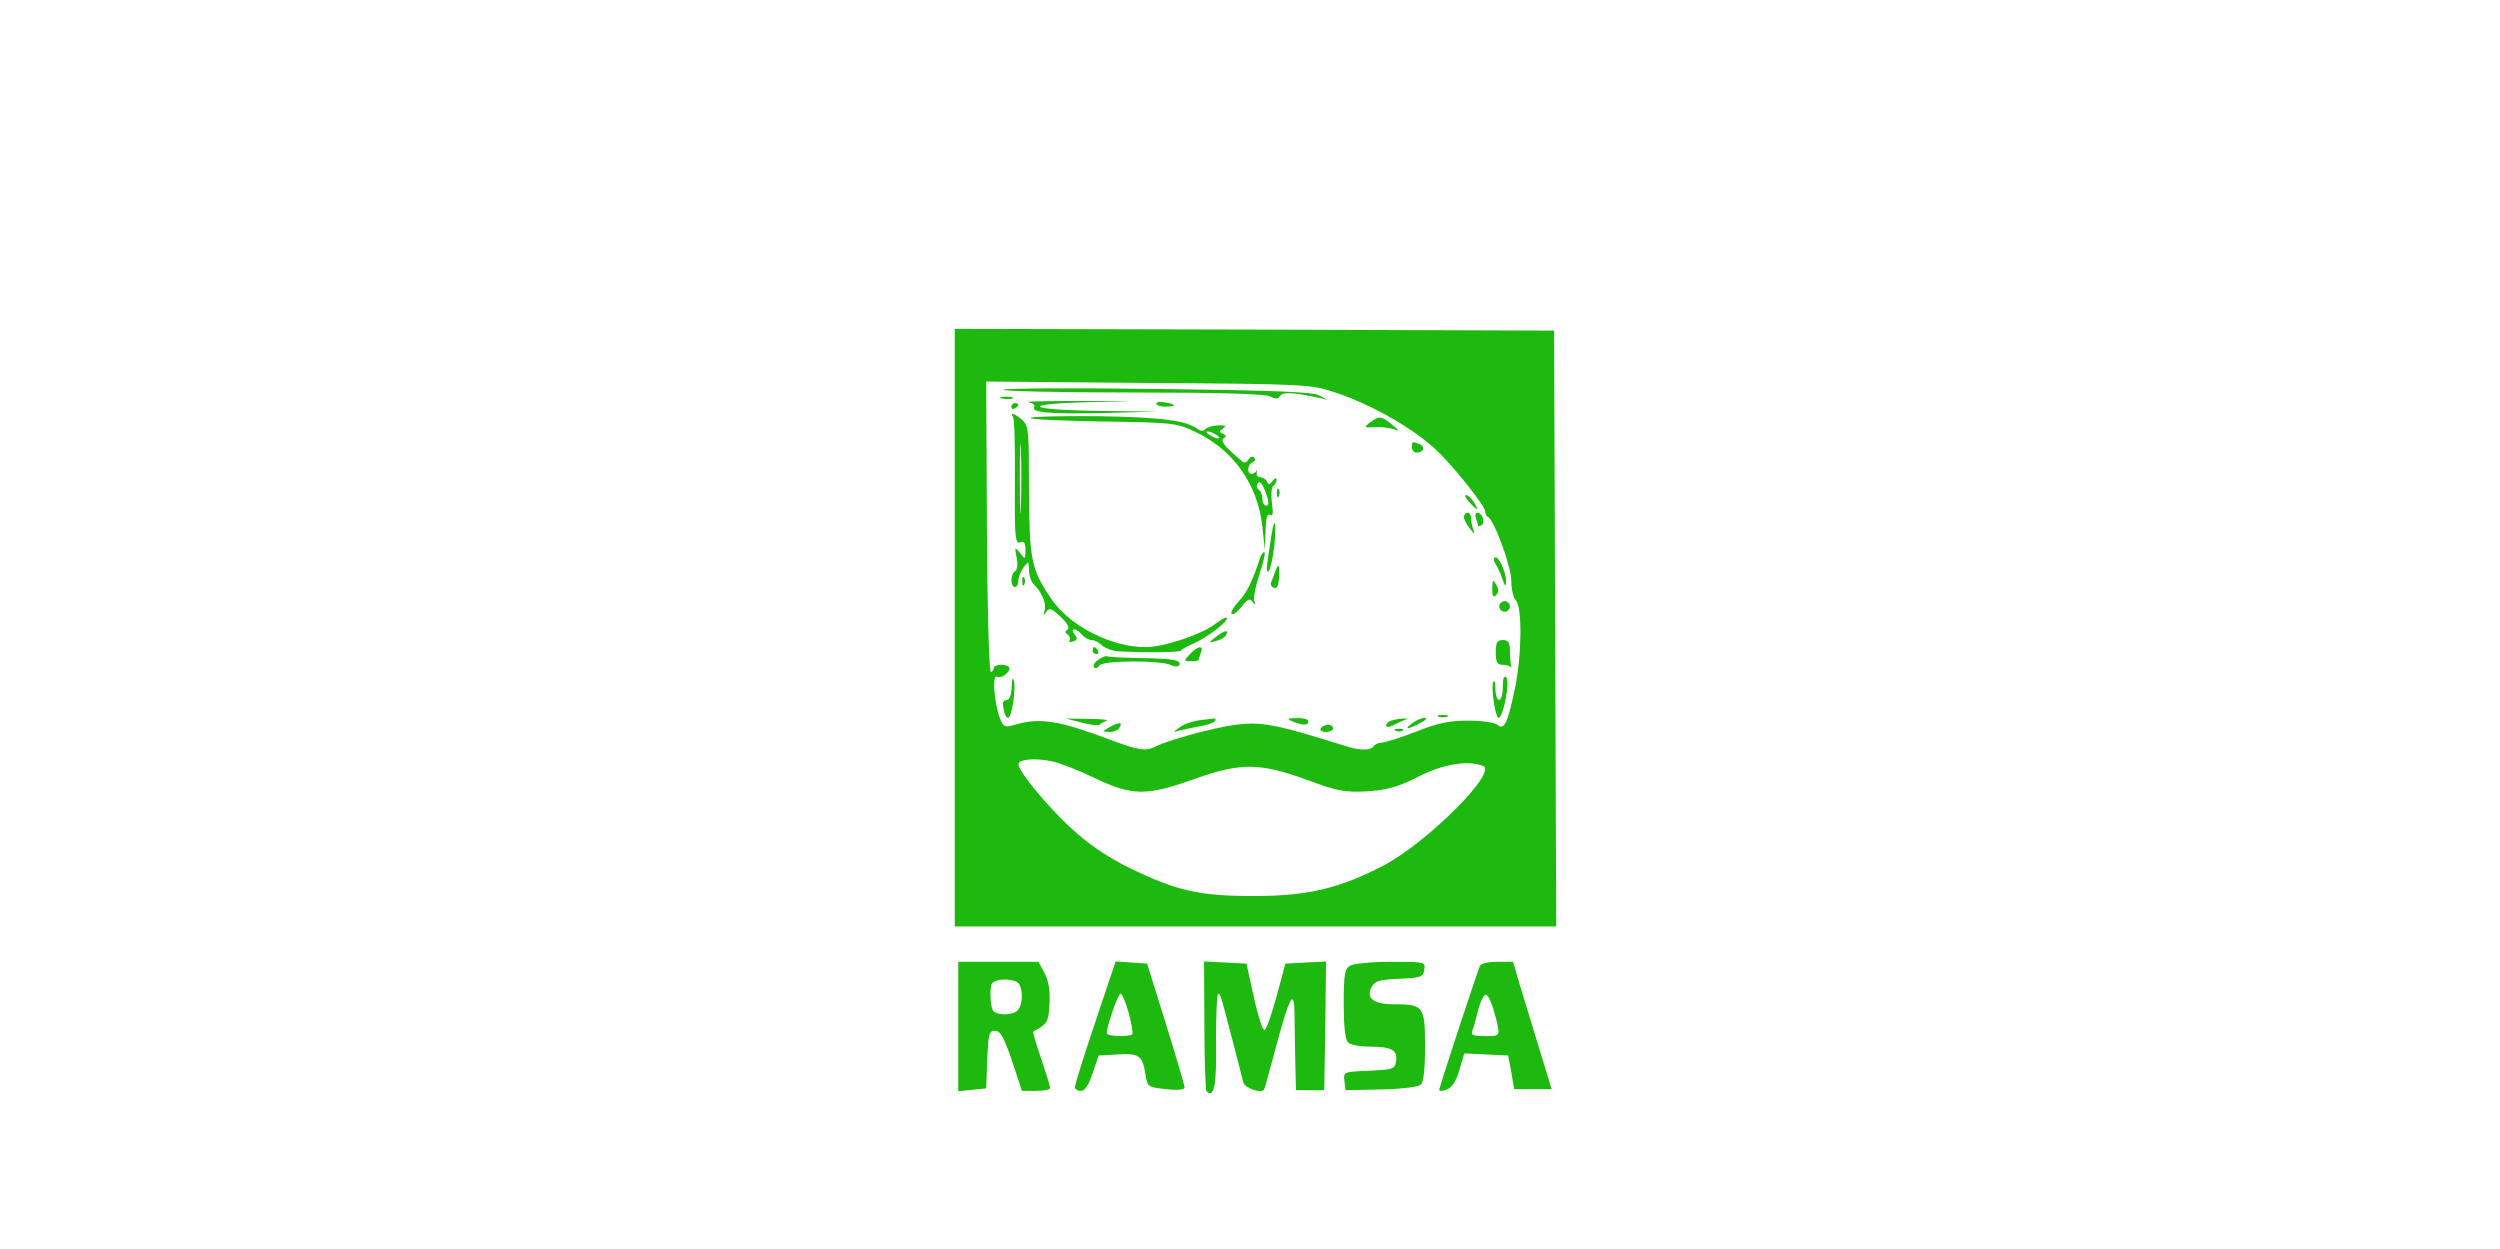
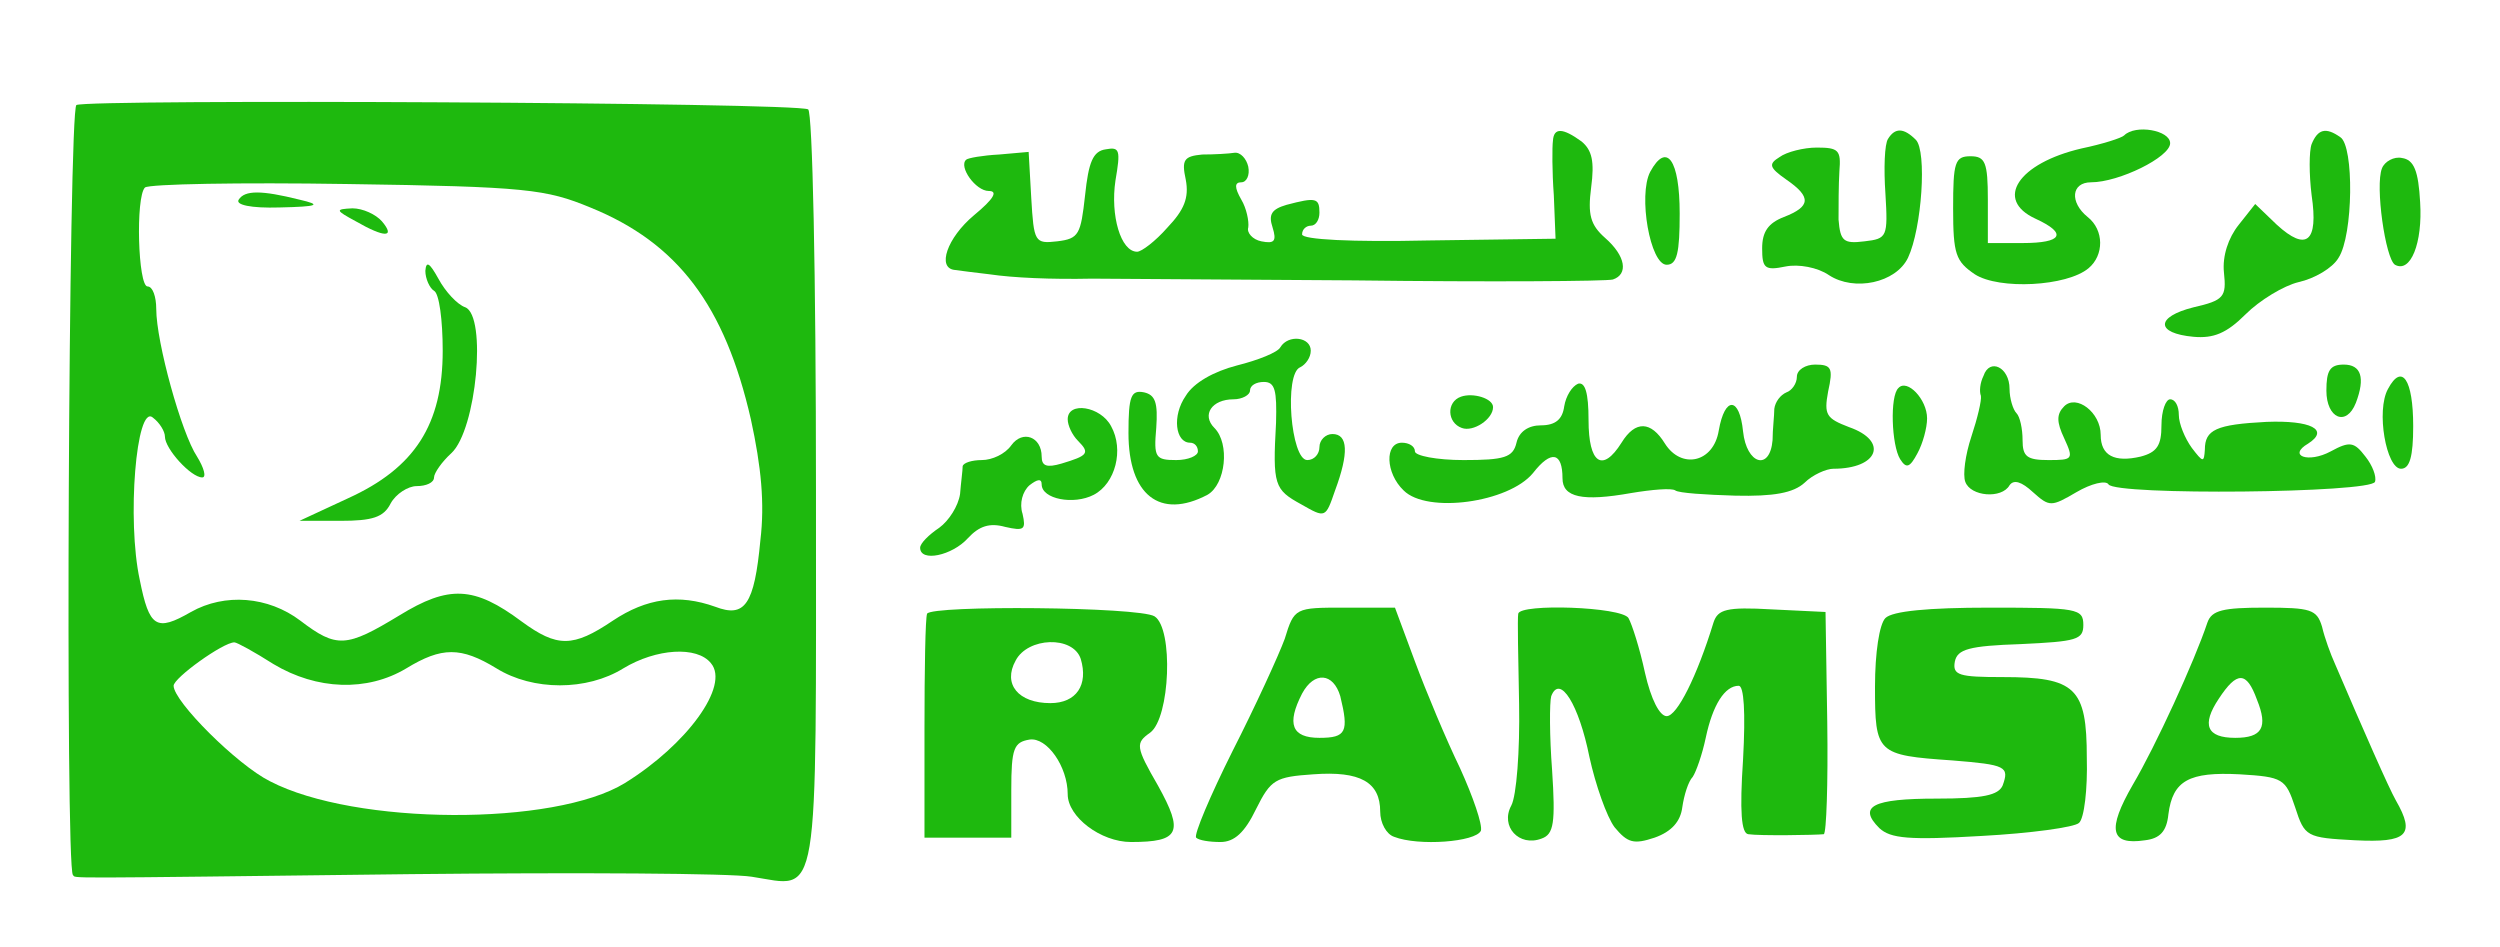
- <svg xmlns="http://www.w3.org/2000/svg" version="1.0" width="707pt" height="353pt" viewBox="0 0 707 353" preserveAspectRatio="xMidYMid meet">
-   <g transform="translate(0,353) scale(0.1,-0.1)" fill="#1EB90E" stroke="none">
-     <path d="M2700 1755 l0 -845 850 0 851 0 -3 843 -3 842 -847 3 -848 2 0 -845z m1073 666 c102 -33 222 -101 288 -163 47 -43 139 -159 139 -174 0 -7 4 -14 8 -16 17 -7 67 -143 66 -182 0 -23 6 -47 13 -54 18 -19 17 -155 -3 -250 -20 -96 -30 -118 -49 -102 -8 7 -45 12 -82 12 -53 0 -86 -6 -148 -31 -44 -17 -88 -31 -97 -31 -9 0 -20 -5 -23 -10 -8 -13 -40 -13 -79 0 -202 63 -240 71 -320 59 -59 -8 -184 -43 -218 -60 -27 -14 -48 -11 -123 17 -152 57 -202 65 -273 45 -30 -9 -34 -8 -44 17 -16 42 -23 126 -9 118 12 -8 44 18 34 28 -10 10 -43 7 -43 -4 0 -5 -4 -10 -8 -10 -5 0 -10 185 -11 411 l-2 410 458 -4 c443 -3 460 -4 526 -26z m-676 -1092 c106 -50 145 -50 278 -3 134 48 187 47 320 -1 89 -33 108 -36 171 -33 57 4 86 12 144 41 70 36 140 48 184 31 43 -16 -156 -215 -280 -281 -127 -66 -216 -87 -369 -87 -155 0 -218 15 -352 80 -64 32 -114 66 -164 112 -69 64 -149 161 -149 181 0 14 48 18 95 8 21 -4 77 -26 122 -48z" />
-     <path d="M2837 2428 c-7 -4 156 -8 361 -8 253 0 380 -4 394 -11 15 -8 22 -8 28 1 8 12 33 11 110 -5 l25 -6 -25 13 c-19 10 -134 14 -453 18 -236 3 -434 2 -440 -2z" />
-     <path d="M2833 2403 c9 -2 23 -2 30 0 6 3 -1 5 -18 5 -16 0 -22 -2 -12 -5z" />
-     <path d="M2908 2393 c12 -3 20 -8 17 -13 -10 -17 38 -21 195 -18 l155 4 -167 2 c-212 3 -226 20 -20 25 146 3 145 3 -28 3 -96 0 -165 -1 -152 -3z" />
-     <path d="M3270 2389 c0 -5 11 -9 25 -9 14 0 25 2 25 4 0 2 -11 6 -25 8 -14 3 -25 1 -25 -3z" />
-     <path d="M2860 2379 c0 -5 5 -7 10 -4 6 3 10 8 10 11 0 2 -4 4 -10 4 -5 0 -10 -5 -10 -11z" />
-     <path d="M2865 2350 c4 -6 6 -89 5 -185 -1 -154 1 -174 15 -169 11 5 15 -1 15 -22 0 -27 -1 -27 -15 -8 -15 18 -16 17 -10 -13 4 -18 2 -34 -4 -38 -14 -8 -14 -45 -1 -45 6 0 10 8 10 18 0 10 7 27 15 38 14 18 14 18 15 -8 0 -15 6 -33 13 -40 24 -23 37 -56 31 -75 -5 -15 -4 -15 5 -3 8 12 15 10 41 -15 19 -18 26 -31 19 -36 -8 -5 -8 -8 0 -13 6 -4 9 -12 6 -17 -3 -5 1 -6 10 -3 12 5 13 9 4 20 -7 8 -7 14 -1 14 5 0 15 -7 22 -15 7 -8 19 -15 27 -15 8 0 21 -7 29 -15 9 -8 30 -16 47 -17 75 -4 177 -3 177 2 0 3 15 11 33 19 40 18 97 60 97 73 0 5 -15 -3 -34 -17 -40 -30 -144 -65 -197 -65 -97 0 -215 60 -267 138 -56 83 -61 109 -62 307 0 168 -1 182 -20 198 -23 19 -34 22 -25 7z m22 -252 c-1 -46 -3 -11 -3 77 0 88 2 125 3 83 2 -42 2 -114 0 -160z" />
-     <path d="M2914 2348 c-2 -4 89 -8 203 -10 201 -3 210 -4 263 -29 109 -52 177 -149 190 -269 l7 -65 2 53 c1 37 4 51 13 46 8 -5 9 5 5 34 -3 23 -1 45 4 48 5 3 9 11 9 17 0 7 -4 6 -11 -3 -8 -11 -12 -12 -16 -2 -2 6 -11 12 -19 12 -7 0 -12 6 -10 13 1 6 1 9 -1 5 -3 -5 -9 -8 -14 -8 -14 0 -11 28 4 33 6 2 8 8 4 13 -4 5 -12 2 -16 -5 -8 -12 -12 -12 -25 0 -43 36 -56 53 -45 60 8 4 7 8 -2 12 -12 5 -12 7 0 15 10 8 7 10 -15 9 -16 -1 -32 -6 -36 -11 -4 -6 -11 -6 -20 0 -32 25 -104 34 -281 37 -104 1 -191 -1 -193 -5z m526 -48 c8 -5 11 -10 5 -10 -5 0 -17 5 -25 10 -8 5 -10 10 -5 10 6 0 17 -5 25 -10z m144 -177 c5 -14 3 -23 -3 -23 -6 0 -11 9 -11 19 0 11 -5 23 -10 26 -6 4 -7 11 -4 17 7 12 17 -2 28 -39z" />
-     <path d="M3874 2335 c-18 -14 -17 -15 16 -13 19 1 44 -2 55 -7 14 -6 12 -2 -7 13 -31 26 -38 27 -64 7z" />
-     <path d="M3993 2265 c0 -8 6 -15 13 -15 20 0 26 17 8 24 -21 8 -21 8 -21 -9z" />
-     <path d="M3611 2134 c0 -11 3 -14 6 -6 3 7 2 16 -1 19 -3 4 -6 -2 -5 -13z" />
-     <path d="M4155 2110 c10 -11 20 -20 22 -20 2 0 -2 9 -9 20 -7 11 -17 20 -22 20 -5 0 -1 -9 9 -20z" />
-     <path d="M4140 2068 c0 -7 8 -22 17 -33 14 -18 15 -18 9 -2 -3 10 -6 25 -6 33 0 8 -4 14 -10 14 -5 0 -10 -6 -10 -12z" />
-     <path d="M4174 2064 c3 -9 6 -18 6 -20 0 -3 4 -3 10 1 11 7 2 35 -12 35 -6 0 -7 -7 -4 -16z" />
-     <path d="M3596 2018 c-3 -18 -8 -51 -11 -73 -4 -25 -3 -36 3 -30 5 6 12 38 16 73 6 65 1 86 -8 30z" />
-     <path d="M3564 1954 c-22 -69 -39 -102 -62 -126 -14 -15 -23 -31 -19 -34 4 -4 16 5 28 20 17 22 24 25 31 14 8 -10 9 -10 5 3 -3 8 4 42 14 73 11 32 18 61 15 64 -3 2 -8 -4 -12 -14z" />
-     <path d="M4227 1953 c-4 -3 -3 -11 2 -17 4 -6 13 -24 19 -41 8 -24 11 -26 11 -9 1 26 -23 76 -32 67z" />
-     <path d="M3606 1913 c-3 -10 -8 -23 -11 -29 -3 -6 0 -14 7 -16 9 -4 14 6 15 28 3 37 -1 44 -11 17z" />
-     <path d="M2891 1884 c0 -11 3 -14 6 -6 3 7 2 16 -1 19 -3 4 -6 -2 -5 -13z" />
-     <path d="M4220 1866 c0 -22 3 -27 11 -19 8 8 8 16 0 30 -9 16 -10 14 -11 -11z" />
-     <path d="M4240 1815 c0 -8 7 -15 15 -15 8 0 15 7 15 15 0 8 -7 15 -15 15 -8 0 -15 -7 -15 -15z" />
-     <path d="M3440 1730 c-24 -19 -24 -19 -2 -13 12 3 25 10 28 15 11 18 -1 17 -26 -2z" />
-     <path d="M4230 1685 c0 -28 4 -35 19 -35 11 0 21 -3 24 -7 2 -5 2 -2 0 5 -1 8 -3 27 -3 43 0 22 -5 29 -20 29 -16 0 -20 -7 -20 -35z" />
-     <path d="M3090 1690 c0 -5 5 -10 11 -10 5 0 7 5 4 10 -3 6 -8 10 -11 10 -2 0 -4 -4 -4 -10z" />
-     <path d="M3365 1680 c-18 -19 -17 -20 3 -20 12 0 22 2 22 4 0 2 3 11 6 20 9 22 -9 20 -31 -4z" />
-     <path d="M3106 1664 c-11 -7 -16 -17 -12 -21 4 -4 11 -2 15 5 9 15 175 15 203 1 10 -5 19 -5 23 0 8 14 -21 19 -113 20 -46 1 -87 3 -91 5 -3 2 -15 -2 -25 -10z" />
-     <path d="M2861 1588 c-1 -25 -6 -38 -15 -38 -9 0 -12 -8 -8 -25 2 -14 8 -25 13 -25 10 0 23 81 16 106 -3 11 -5 2 -6 -18z" />
-     <path d="M4250 1587 c0 -45 -20 -50 -21 -4 0 17 -3 26 -6 19 -7 -17 6 -102 15 -102 13 0 33 103 22 114 -7 7 -10 -2 -10 -27z" />
-     <path d="M4068 1503 c6 -2 18 -2 25 0 6 3 1 5 -13 5 -14 0 -19 -2 -12 -5z" />
-     <path d="M3060 1486 c25 -6 47 -9 50 -5 3 3 12 8 19 11 8 2 -14 5 -50 5 l-64 1 45 -12z" />
-     <path d="M3391 1493 c-19 -3 -44 -11 -55 -20 -20 -14 -20 -15 -1 -9 11 3 37 8 58 12 20 3 40 10 43 15 3 5 2 8 -3 7 -4 0 -23 -3 -42 -5z" />
-     <path d="M3655 1490 c28 -12 45 -12 45 0 0 6 -15 10 -32 9 -28 0 -30 -2 -13 -9z" />
-     <path d="M3938 1493 c-10 -2 -18 -9 -18 -14 0 -6 7 -6 18 -1 9 5 24 12 32 15 13 5 13 5 0 5 -8 0 -23 -2 -32 -5z" />
-     <path d="M3994 1485 c-25 -19 -14 -19 22 0 16 8 22 15 13 15 -8 0 -24 -7 -35 -15z" />
-     <path d="M3140 1475 c-24 -14 -24 -14 -3 -15 12 0 25 5 28 11 11 17 2 18 -25 4z" />
-     <path d="M3735 1470 c-3 -5 3 -10 14 -10 12 0 21 5 21 10 0 6 -6 10 -14 10 -8 0 -18 -4 -21 -10z" />
-     <path d="M3948 1463 c7 -3 16 -2 19 1 4 3 -2 6 -13 5 -11 0 -14 -3 -6 -6z" />
-     <path d="M2710 627 l0 -183 40 4 39 4 3 82 c3 72 5 81 22 81 15 0 25 -18 48 -85 l28 -85 40 0 c22 0 40 4 40 8 0 5 -12 42 -26 84 -14 41 -24 75 -22 76 40 21 43 26 46 78 2 37 -2 64 -14 87 l-17 32 -114 0 -113 0 0 -183z m164 127 c20 -8 21 -67 2 -83 -8 -7 -27 -11 -43 -9 -24 3 -28 8 -31 36 -2 19 -1 40 2 48 6 14 42 19 70 8z" />
-     <path d="M3097 638 c-32 -95 -58 -177 -57 -183 0 -5 7 -10 17 -10 11 0 22 17 33 50 l17 50 53 3 c61 4 71 -3 79 -55 6 -37 7 -38 59 -43 32 -4 52 -2 52 5 0 5 -24 87 -53 180 l-53 170 -44 3 -45 3 -58 -173z m95 27 c8 -30 13 -57 10 -60 -9 -8 -72 -6 -72 3 0 21 32 112 39 112 4 0 15 -25 23 -55z" />
-     <path d="M3406 631 c0 -99 3 -183 6 -187 21 -21 29 16 27 137 0 72 2 133 5 136 6 7 5 11 41 -127 15 -58 29 -112 31 -121 5 -17 51 -32 59 -20 2 4 18 61 35 126 37 138 50 161 51 89 0 -27 1 -87 2 -133 l2 -84 40 0 40 0 3 182 2 182 -57 -3 -58 -3 -25 -93 c-14 -52 -29 -94 -34 -95 -5 -1 -19 41 -30 93 l-21 95 -60 3 -60 3 1 -180z" />
-     <path d="M3818 799 c-15 -8 -18 -25 -18 -107 0 -63 4 -102 12 -110 7 -7 35 -12 63 -12 61 0 78 -10 73 -41 -3 -22 -8 -24 -76 -27 -72 -3 -73 -3 -70 -29 l3 -26 100 2 c55 1 105 7 112 13 9 7 13 41 13 109 0 113 -4 119 -88 119 -58 0 -80 17 -63 49 9 17 23 21 79 23 61 3 67 5 70 26 3 22 1 22 -95 22 -54 0 -106 -5 -115 -11z" />
-     <path d="M4185 798 c-19 -51 -115 -344 -115 -350 0 -4 10 -4 22 1 14 5 26 23 35 55 l14 47 62 -3 62 -3 9 -47 8 -48 53 0 53 0 -33 108 c-18 59 -43 140 -55 180 l-21 72 -45 0 c-27 0 -46 -5 -49 -12z m42 -134 c17 -66 18 -64 -28 -64 -34 0 -40 3 -35 16 4 9 11 36 17 61 7 24 16 42 22 40 6 -2 17 -26 24 -53z" />
+ <svg xmlns="http://www.w3.org/2000/svg" version="1.0" width="288pt" height="109pt" viewBox="0 0 288 109" preserveAspectRatio="xMidYMid meet">
+   <g transform="translate(0,109) scale(0.1,-0.1)" fill="#1EB90E" stroke="none">
+     <path d="M88 969 c-9 -6 -13 -878 -4 -887 5 -4 -28 -4 390 1 192 2 368 1 392 -3 79 -12 74 -42 74 445 0 250 -4 436 -9 439 -13 8 -831 12 -843 5z m592 -118 c101 -41 155 -113 185 -244 12 -55 16 -97 11 -139 -7 -75 -18 -90 -52 -77 -42 15 -79 10 -118 -16 -46 -31 -64 -31 -105 -1 -55 41 -84 42 -141 7 -61 -37 -72 -38 -114 -6 -37 28 -87 32 -126 10 -40 -23 -48 -18 -59 37 -15 69 -4 203 15 187 8 -6 14 -16 14 -22 0 -14 30 -47 43 -47 5 0 2 11 -6 24 -18 27 -47 132 -47 170 0 14 -4 26 -10 26 -11 0 -14 103 -3 114 5 4 109 6 233 4 207 -3 229 -6 280 -27z m-365 -526 c50 -30 108 -32 153 -5 41 25 63 25 104 0 42 -26 104 -26 146 0 38 23 85 26 101 6 22 -26 -28 -94 -99 -138 -81 -50 -311 -49 -409 2 -38 19 -111 92 -111 110 0 9 57 50 70 50 3 0 23 -11 45 -25z" />
+     <path d="M275 860 c-4 -6 14 -10 47 -9 45 1 49 3 23 9 -44 11 -63 11 -70 0z" />
+     <path d="M410 835 c33 -19 46 -19 30 0 -7 8 -22 15 -34 15 -20 -1 -20 -2 4 -15z" />
+     <path d="M490 778 c0 -9 5 -20 10 -23 6 -3 10 -34 10 -69 0 -85 -32 -135 -109 -170 l-56 -26 47 0 c37 0 50 4 58 20 6 11 20 20 30 20 11 0 20 4 20 10 0 5 9 18 20 28 29 27 41 158 16 168 -9 3 -23 18 -31 33 -10 18 -14 21 -15 9z" />
+     <path d="M1789 928 c-1 -7 -1 -36 1 -63 l2 -50 -146 -2 c-89 -2 -146 1 -146 7 0 6 5 10 10 10 6 0 10 7 10 15 0 17 -4 18 -38 9 -17 -5 -21 -11 -16 -26 5 -16 2 -19 -13 -16 -10 2 -17 10 -15 16 1 7 -2 22 -8 32 -8 14 -8 20 0 20 6 0 10 8 8 18 -2 9 -9 17 -16 16 -6 -1 -23 -2 -37 -2 -21 -2 -24 -6 -19 -29 4 -21 -2 -35 -21 -55 -14 -16 -30 -28 -35 -28 -19 0 -31 42 -25 82 6 35 5 39 -11 36 -15 -2 -20 -15 -24 -53 -5 -45 -7 -50 -32 -53 -26 -3 -27 -1 -30 50 l-3 53 -34 -3 c-19 -1 -36 -4 -38 -6 -9 -8 11 -36 26 -36 11 0 6 -9 -17 -28 -31 -26 -43 -61 -22 -63 6 -1 24 -3 40 -5 27 -4 71 -6 118 -5 9 0 145 -1 302 -2 157 -2 291 -1 298 1 18 6 15 27 -9 48 -17 15 -20 27 -16 58 4 30 1 43 -11 53 -22 16 -32 16 -33 1z" />
+     <path d="M2175 930 c-4 -6 -5 -34 -3 -63 3 -50 2 -52 -24 -55 -24 -3 -28 0 -30 25 0 15 0 40 1 56 2 24 -1 27 -26 27 -15 0 -35 -5 -43 -11 -13 -8 -12 -12 8 -26 29 -20 28 -31 -3 -43 -18 -7 -25 -17 -25 -36 0 -23 3 -26 27 -21 15 3 37 -1 50 -10 29 -19 77 -9 91 20 16 34 22 123 9 136 -14 14 -24 14 -32 1z" />
+     <path d="M2447 934 c-3 -3 -25 -10 -49 -15 -73 -17 -101 -59 -53 -81 37 -17 31 -28 -15 -28 l-40 0 0 50 c0 43 -3 50 -20 50 -18 0 -20 -7 -20 -60 0 -53 3 -61 25 -76 28 -18 106 -14 131 7 18 15 18 44 -1 59 -21 17 -19 40 4 40 32 0 91 29 91 45 0 15 -40 22 -53 9z" />
+     <path d="M2663 924 c-3 -8 -3 -35 0 -59 8 -54 -6 -65 -40 -34 l-25 24 -19 -24 c-12 -15 -19 -36 -17 -55 3 -28 0 -32 -35 -40 -44 -11 -44 -30 0 -34 23 -2 38 4 60 26 16 16 44 33 61 37 18 4 39 16 46 28 17 26 18 129 2 139 -17 12 -26 9 -33 -8z" />
+     <path d="M1901 892 c-14 -27 0 -107 19 -107 12 0 15 14 15 59 0 62 -15 83 -34 48z" />
+     <path d="M2744 896 c-8 -20 4 -104 15 -111 18 -10 32 25 29 72 -2 36 -7 49 -21 51 -9 2 -20 -4 -23 -12z" />
+     <path d="M1475 690 c-3 -6 -26 -15 -50 -21 -27 -7 -50 -20 -59 -35 -16 -23 -12 -54 5 -54 5 0 9 -4 9 -10 0 -5 -11 -10 -25 -10 -24 0 -26 3 -23 37 2 29 -1 38 -14 41 -15 3 -18 -4 -18 -47 0 -71 36 -100 91 -71 21 12 26 59 8 77 -15 15 -3 33 22 33 10 0 19 5 19 10 0 6 7 10 16 10 13 0 15 -10 14 -47 -4 -72 -2 -77 29 -94 28 -16 28 -16 39 16 16 43 15 65 -3 65 -8 0 -15 -7 -15 -15 0 -8 -6 -15 -14 -15 -19 0 -27 100 -8 107 6 3 12 11 12 19 0 16 -26 19 -35 4z" />
+     <path d="M2070 656 c0 -8 -6 -16 -12 -18 -7 -3 -13 -11 -14 -19 0 -8 -2 -24 -2 -36 -3 -36 -30 -28 -34 10 -4 40 -21 41 -28 1 -6 -37 -43 -45 -62 -15 -16 26 -34 27 -50 1 -22 -35 -38 -24 -38 26 0 32 -4 44 -12 42 -7 -3 -14 -14 -16 -26 -2 -15 -10 -22 -27 -22 -14 0 -25 -7 -28 -20 -4 -17 -14 -20 -61 -20 -31 0 -56 5 -56 10 0 6 -7 10 -15 10 -20 0 -19 -35 2 -55 27 -27 121 -14 149 20 21 27 34 24 34 -6 0 -22 23 -27 79 -17 24 4 47 6 51 3 4 -3 35 -5 69 -6 44 -1 67 3 80 15 9 9 25 16 33 16 52 0 64 32 18 48 -26 10 -29 14 -24 41 6 27 4 31 -15 31 -11 0 -21 -6 -21 -14z" />
+     <path d="M2285 657 c-4 -8 -5 -18 -3 -23 1 -5 -4 -26 -11 -47 -7 -21 -10 -44 -7 -52 6 -17 42 -20 51 -4 5 7 14 4 27 -8 19 -17 21 -17 50 0 17 10 34 14 37 9 8 -13 303 -10 307 3 2 6 -3 19 -11 29 -13 17 -18 18 -40 6 -26 -14 -50 -5 -26 9 25 16 3 27 -48 25 -58 -3 -71 -9 -71 -32 -1 -15 -2 -15 -15 2 -8 11 -15 28 -15 38 0 10 -4 18 -10 18 -5 0 -10 -13 -10 -30 0 -23 -5 -31 -24 -36 -30 -7 -46 1 -46 25 0 26 -28 47 -42 33 -9 -9 -9 -18 0 -37 11 -24 10 -25 -18 -25 -25 0 -30 4 -30 23 0 13 -3 27 -7 31 -4 4 -8 17 -8 28 0 25 -23 36 -30 15z" />
+     <path d="M2680 640 c0 -32 23 -42 34 -14 11 29 6 44 -14 44 -16 0 -20 -7 -20 -30z" />
+     <path d="M2751 642 c-14 -25 -2 -92 15 -92 10 0 14 14 14 49 0 54 -13 73 -29 43z" />
+     <path d="M2187 643 c-10 -9 -8 -66 2 -82 7 -11 11 -10 20 7 6 11 11 29 11 40 0 22 -23 46 -33 35z" />
+     <path d="M1683 633 c-17 -6 -16 -30 1 -36 13 -5 36 10 36 24 0 10 -23 17 -37 12z" />
+     <path d="M1230 607 c0 -7 5 -18 12 -25 14 -14 11 -17 -19 -26 -17 -5 -23 -3 -23 8 0 23 -22 31 -35 13 -7 -10 -22 -17 -34 -17 -11 0 -21 -3 -22 -7 0 -5 -2 -19 -3 -32 -2 -14 -13 -31 -24 -39 -12 -8 -22 -18 -22 -23 0 -17 37 -9 55 11 13 14 25 18 43 13 22 -5 24 -3 20 15 -4 12 0 26 8 33 9 7 14 8 14 1 0 -17 37 -24 60 -12 25 13 35 52 20 79 -12 23 -50 29 -50 8z" />
+     <path d="M1068 383 c-2 -5 -3 -64 -3 -133 l0 -125 50 0 50 0 0 55 c0 48 3 55 21 58 20 3 44 -31 44 -63 0 -26 38 -55 73 -55 56 0 61 11 31 65 -26 45 -26 49 -9 61 23 17 27 120 5 134 -18 11 -257 13 -262 3z m177 -52 c9 -30 -5 -51 -35 -51 -37 0 -55 22 -40 49 14 27 66 29 75 2z" />
+     <path d="M1480 354 c-7 -19 -34 -78 -60 -129 -26 -52 -45 -97 -42 -100 3 -3 15 -5 28 -5 16 0 28 11 41 38 17 34 22 37 66 40 54 4 77 -9 77 -43 0 -13 7 -26 16 -29 28 -11 94 -6 100 7 2 7 -9 39 -24 72 -16 33 -39 88 -52 123 l-23 62 -58 0 c-57 0 -58 0 -69 -36z m64 -66 c10 -41 7 -48 -24 -48 -32 0 -38 16 -20 51 14 26 36 24 44 -3z" />
+     <path d="M1749 383 c-1 -5 0 -51 1 -104 1 -54 -3 -106 -9 -117 -13 -24 9 -48 35 -38 14 5 16 18 12 79 -3 39 -3 78 -1 85 10 26 32 -10 44 -70 7 -32 20 -69 29 -81 15 -18 22 -20 46 -12 20 7 30 19 32 35 2 14 7 30 12 35 4 6 11 26 15 45 8 38 22 60 38 60 6 0 8 -30 5 -85 -4 -60 -2 -85 6 -86 13 -2 78 -1 87 0 3 1 5 58 4 129 l-2 127 -62 3 c-52 3 -62 0 -67 -15 -19 -62 -42 -108 -54 -108 -8 0 -18 19 -25 50 -6 28 -15 56 -19 63 -8 13 -125 17 -127 5z" />
+     <path d="M2172 378 c-7 -7 -12 -40 -12 -79 0 -77 2 -79 89 -85 62 -5 66 -7 58 -29 -5 -11 -22 -15 -76 -15 -74 0 -91 -9 -66 -34 13 -12 34 -14 118 -9 56 3 107 10 112 15 6 5 10 39 9 75 0 81 -13 93 -97 93 -50 0 -58 2 -55 18 3 14 16 18 76 20 64 3 72 5 72 22 0 19 -7 20 -108 20 -71 0 -112 -4 -120 -12z" />
+     <path d="M2543 373 c-15 -45 -60 -143 -86 -187 -30 -52 -26 -70 14 -64 17 2 25 10 27 30 5 39 24 49 82 46 50 -3 53 -5 64 -38 11 -34 13 -35 69 -38 60 -3 70 6 47 46 -8 14 -37 80 -70 157 -5 11 -12 30 -15 43 -6 20 -13 22 -66 22 -48 0 -61 -3 -66 -17z m57 -89 c13 -32 6 -44 -25 -44 -33 0 -39 15 -19 45 21 32 32 32 44 -1z" />
  </g>
</svg>
